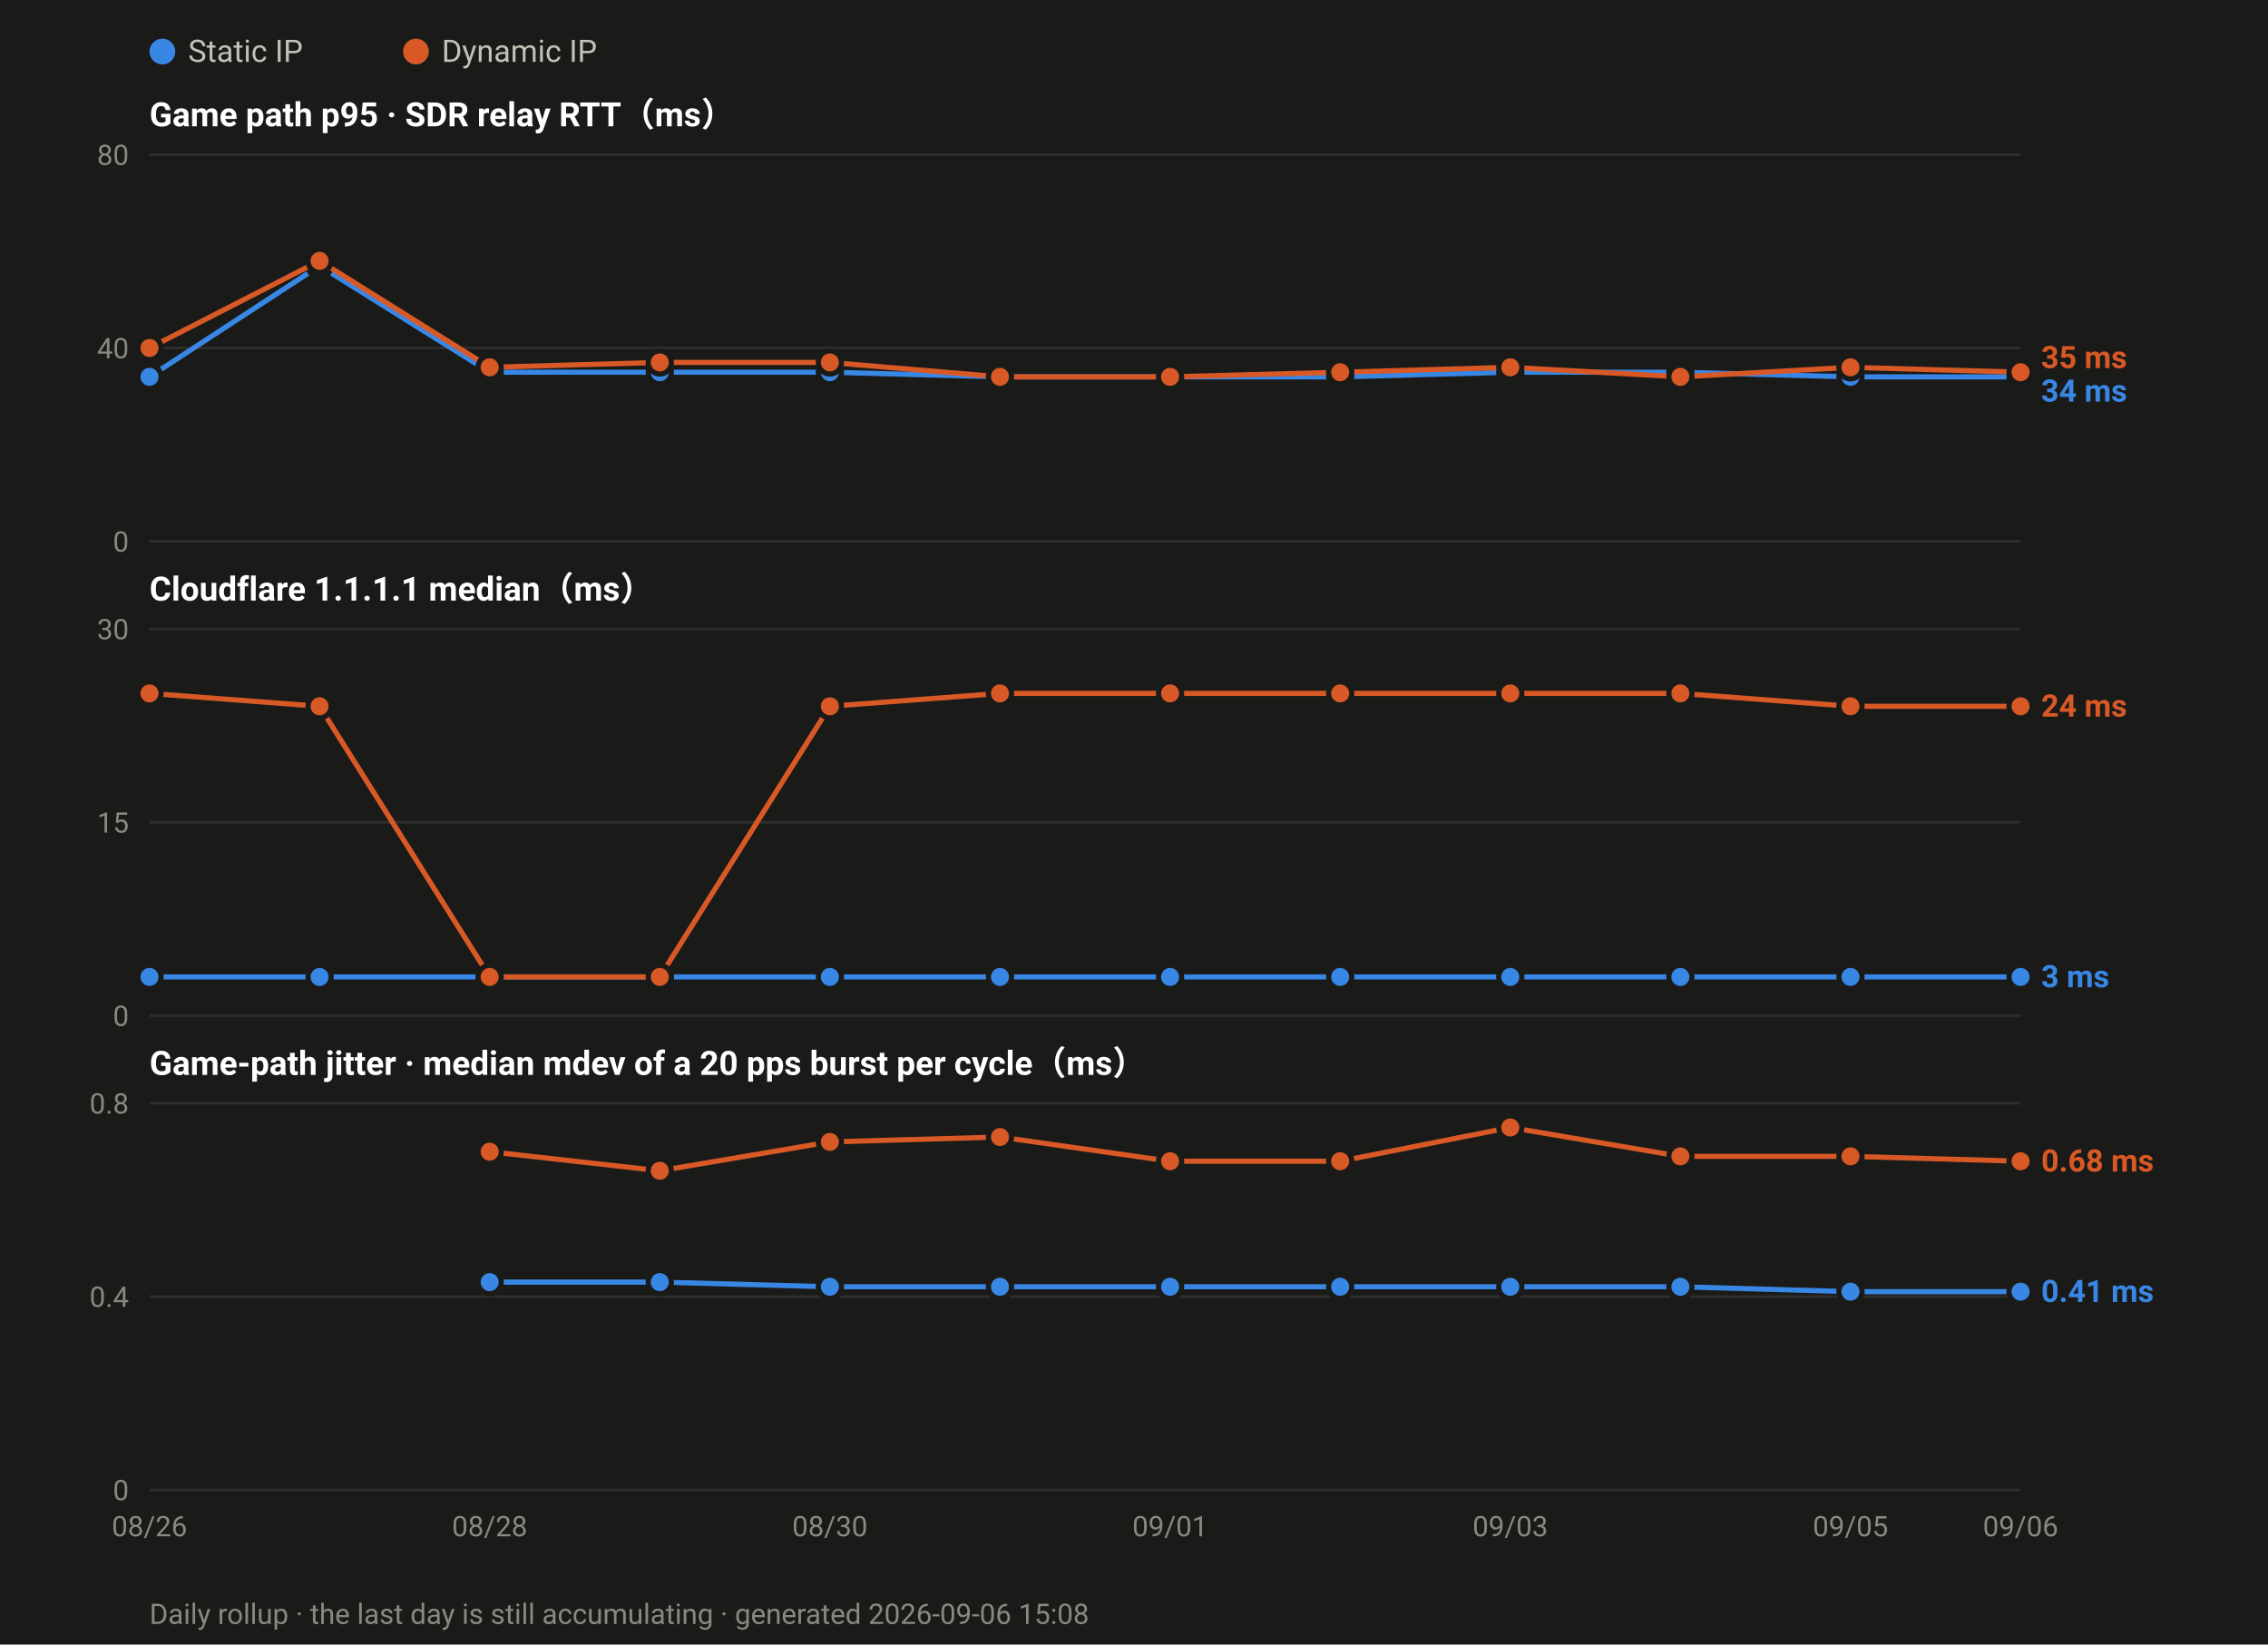
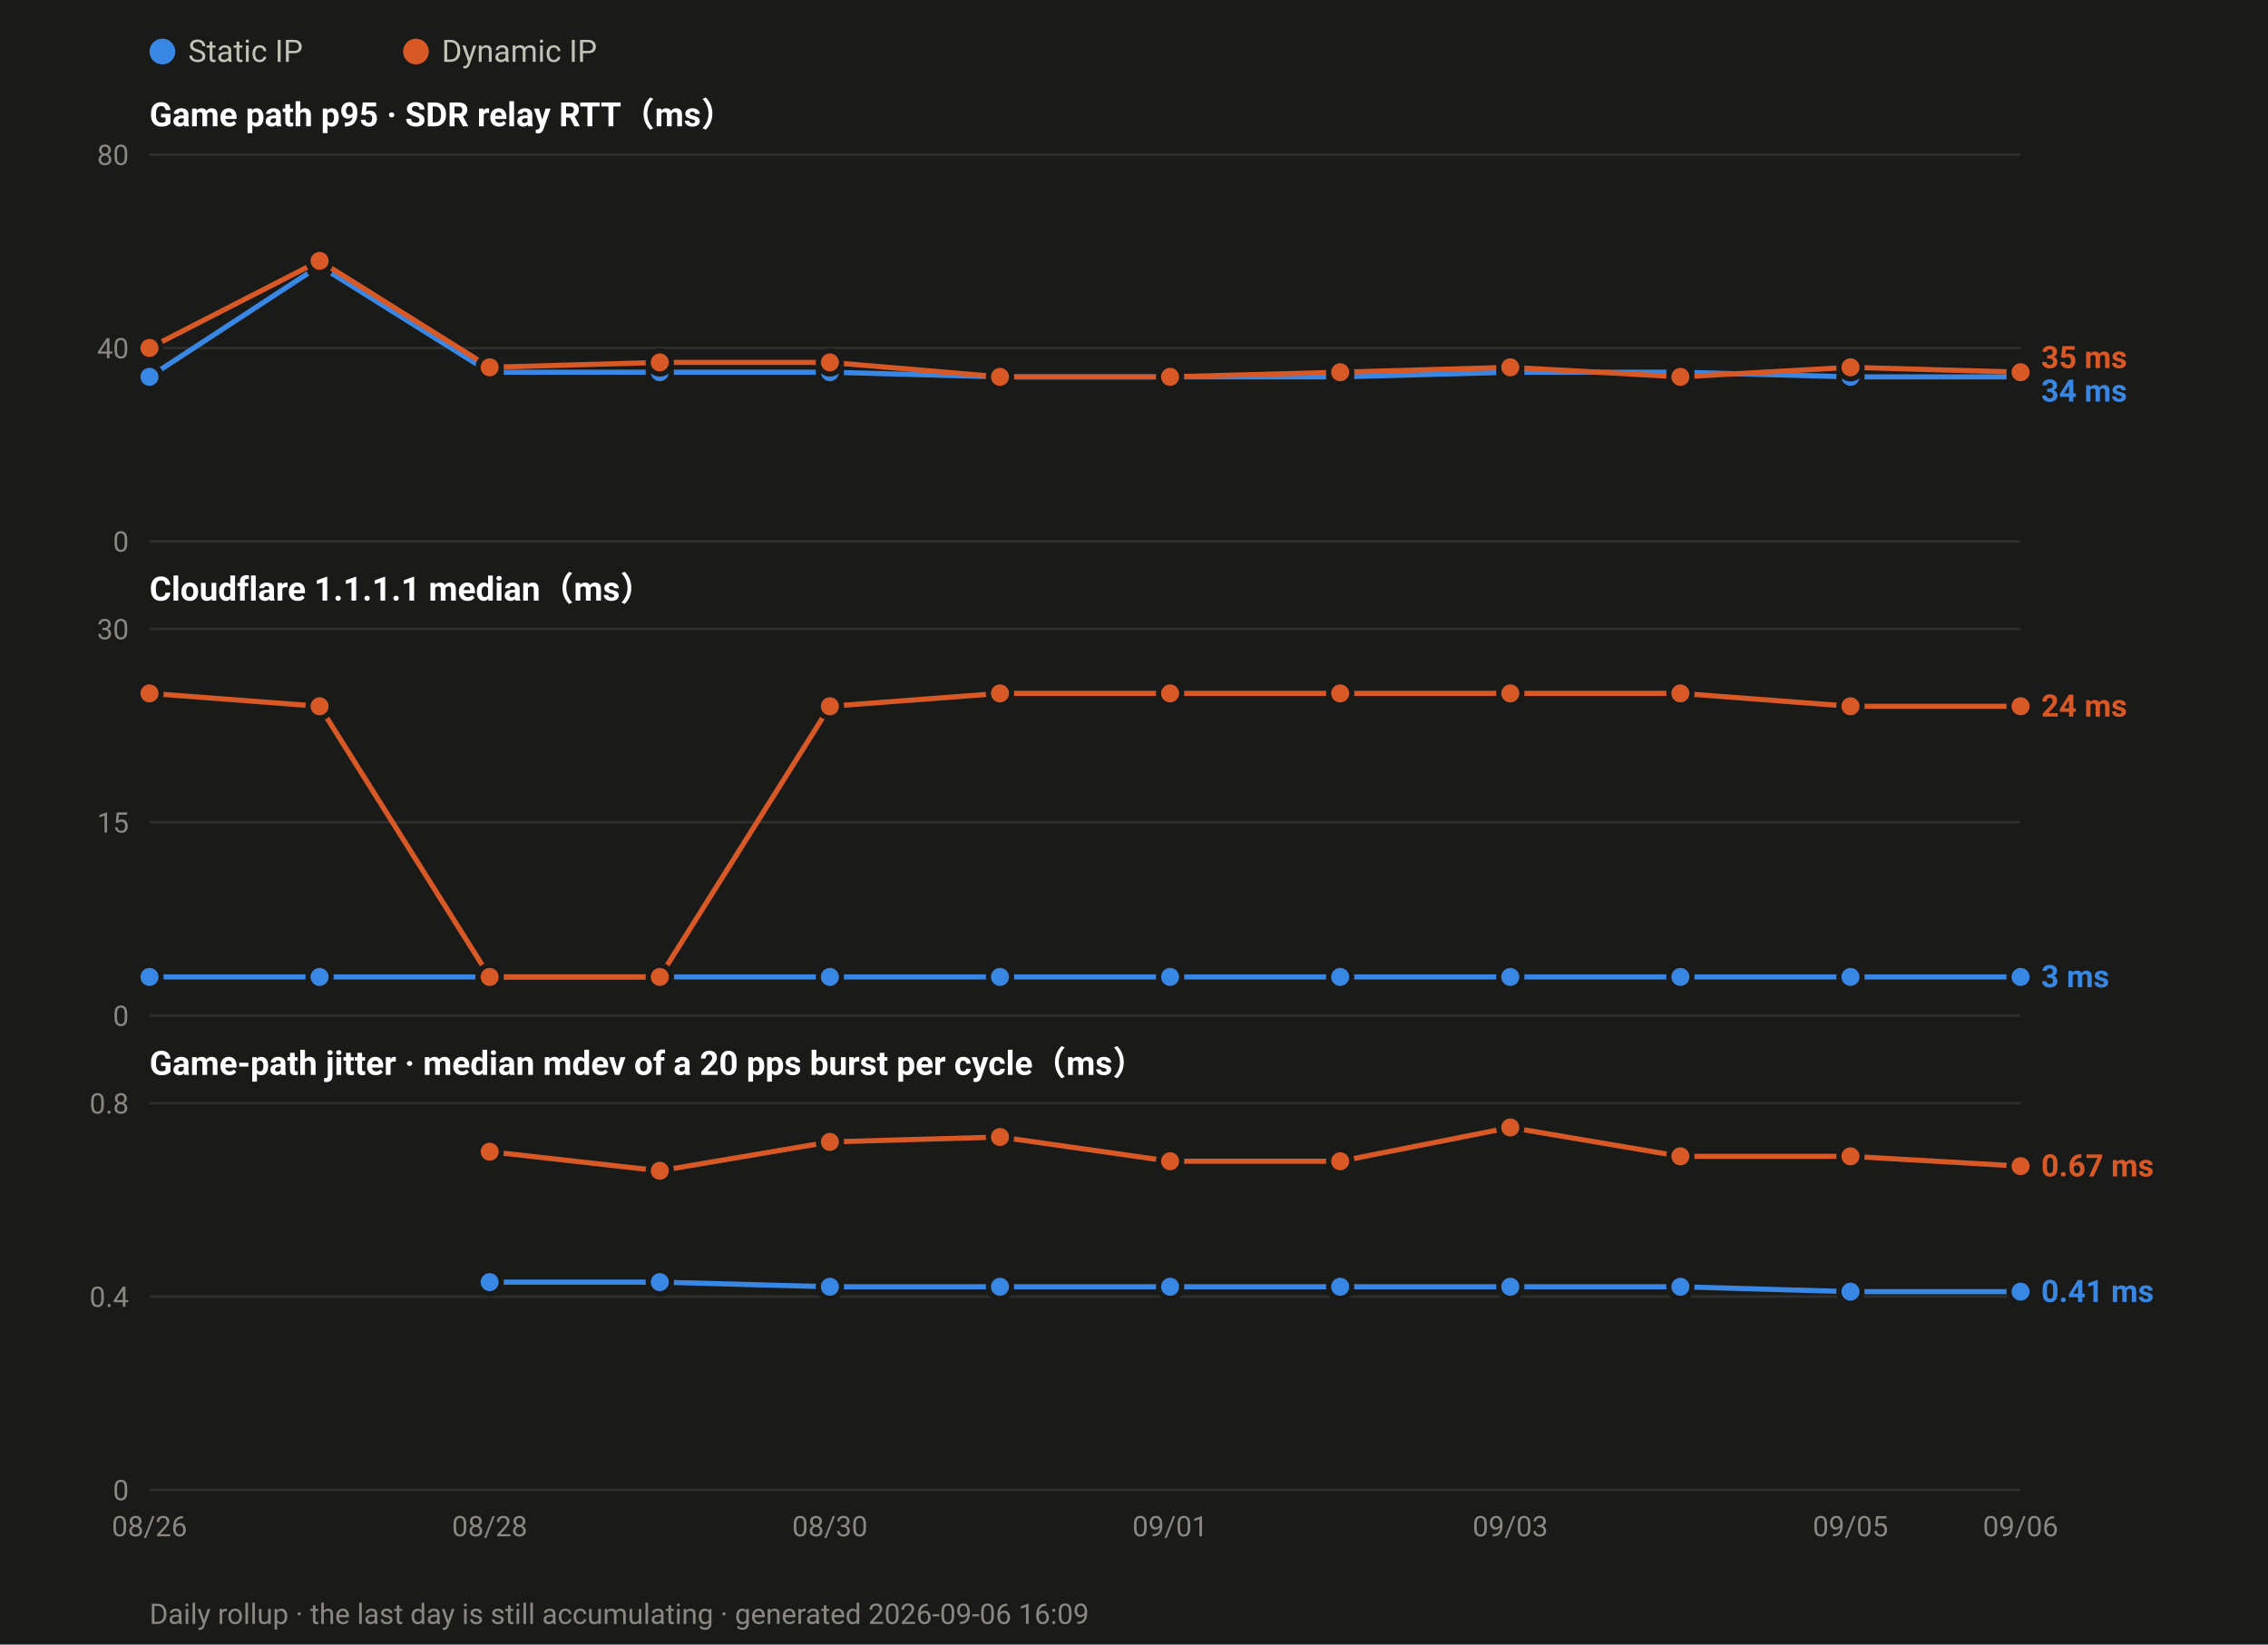
<svg xmlns="http://www.w3.org/2000/svg" width="880" height="638" viewBox="0 0 880 638" font-family="ui-sans-serif,-apple-system,Segoe UI,Roboto,Helvetica,Arial,sans-serif">
  <rect width="880" height="638" fill="#1a1a19" />
  <circle cx="63.0" cy="20" r="5" fill="#3987e5" />
  <text x="73.0" y="24" font-size="12" fill="#c3c2b7">Static IP</text>
  <circle cx="161.4" cy="20" r="5" fill="#d95926" />
  <text x="171.4" y="24" font-size="12" fill="#c3c2b7">Dynamic IP</text>
  <text x="58" y="49.0" font-size="13" font-weight="600" fill="#ffffff">Game path p95 · SDR relay RTT（ms）</text>
  <line x1="58" y1="210.0" x2="784.0" y2="210.0" stroke="#2e2e2c" stroke-width="1" />
  <text x="50" y="214.0" font-size="11" text-anchor="end" fill="#8a8880">0</text>
  <line x1="58" y1="135.0" x2="784.0" y2="135.0" stroke="#2e2e2c" stroke-width="1" />
  <text x="50" y="139.0" font-size="11" text-anchor="end" fill="#8a8880">40</text>
  <line x1="58" y1="60.0" x2="784.0" y2="60.0" stroke="#2e2e2c" stroke-width="1" />
  <text x="50" y="64.0" font-size="11" text-anchor="end" fill="#8a8880">80</text>
  <polyline fill="none" stroke="#3987e5" stroke-width="2" stroke-linejoin="round" points="58.0,146.2 124.0,103.1 190.0,144.4 256.0,144.4 322.0,144.4 388.0,146.2 454.0,146.2 520.0,146.2 586.0,144.4 652.0,144.4 718.0,146.2 784.0,146.2" />
  <circle cx="58.0" cy="146.2" r="4.5" fill="#3987e5" stroke="#1a1a19" stroke-width="2" />
  <circle cx="124.0" cy="103.1" r="4.5" fill="#3987e5" stroke="#1a1a19" stroke-width="2" />
  <circle cx="190.0" cy="144.4" r="4.5" fill="#3987e5" stroke="#1a1a19" stroke-width="2" />
  <circle cx="256.0" cy="144.4" r="4.5" fill="#3987e5" stroke="#1a1a19" stroke-width="2" />
  <circle cx="322.0" cy="144.4" r="4.5" fill="#3987e5" stroke="#1a1a19" stroke-width="2" />
  <circle cx="388.0" cy="146.2" r="4.5" fill="#3987e5" stroke="#1a1a19" stroke-width="2" />
  <circle cx="454.0" cy="146.2" r="4.5" fill="#3987e5" stroke="#1a1a19" stroke-width="2" />
  <circle cx="520.0" cy="146.2" r="4.5" fill="#3987e5" stroke="#1a1a19" stroke-width="2" />
  <circle cx="586.0" cy="144.4" r="4.5" fill="#3987e5" stroke="#1a1a19" stroke-width="2" />
  <circle cx="652.0" cy="144.4" r="4.5" fill="#3987e5" stroke="#1a1a19" stroke-width="2" />
  <circle cx="718.0" cy="146.2" r="4.5" fill="#3987e5" stroke="#1a1a19" stroke-width="2" />
  <circle cx="784.0" cy="146.2" r="4.5" fill="#3987e5" stroke="#1a1a19" stroke-width="2" />
  <polyline fill="none" stroke="#d95926" stroke-width="2" stroke-linejoin="round" points="58.0,135.0 124.0,101.2 190.0,142.5 256.0,140.6 322.0,140.6 388.0,146.2 454.0,146.2 520.0,144.4 586.0,142.5 652.0,146.2 718.0,142.5 784.0,144.4" />
  <circle cx="58.0" cy="135.0" r="4.5" fill="#d95926" stroke="#1a1a19" stroke-width="2" />
  <circle cx="124.0" cy="101.2" r="4.5" fill="#d95926" stroke="#1a1a19" stroke-width="2" />
  <circle cx="190.0" cy="142.5" r="4.5" fill="#d95926" stroke="#1a1a19" stroke-width="2" />
  <circle cx="256.0" cy="140.6" r="4.5" fill="#d95926" stroke="#1a1a19" stroke-width="2" />
  <circle cx="322.0" cy="140.6" r="4.5" fill="#d95926" stroke="#1a1a19" stroke-width="2" />
  <circle cx="388.0" cy="146.2" r="4.5" fill="#d95926" stroke="#1a1a19" stroke-width="2" />
  <circle cx="454.0" cy="146.2" r="4.5" fill="#d95926" stroke="#1a1a19" stroke-width="2" />
  <circle cx="520.0" cy="144.4" r="4.5" fill="#d95926" stroke="#1a1a19" stroke-width="2" />
  <circle cx="586.0" cy="142.5" r="4.5" fill="#d95926" stroke="#1a1a19" stroke-width="2" />
  <circle cx="652.0" cy="146.2" r="4.5" fill="#d95926" stroke="#1a1a19" stroke-width="2" />
  <circle cx="718.0" cy="142.5" r="4.5" fill="#d95926" stroke="#1a1a19" stroke-width="2" />
  <circle cx="784.0" cy="144.4" r="4.5" fill="#d95926" stroke="#1a1a19" stroke-width="2" />
  <text x="792.0" y="142.8" font-size="12" font-weight="600" fill="#d95926">35 ms</text>
  <text x="792.0" y="155.8" font-size="12" font-weight="600" fill="#3987e5">34 ms</text>
  <text x="58" y="233.0" font-size="13" font-weight="600" fill="#ffffff">Cloudflare 1.1.1.1 median（ms）</text>
  <line x1="58" y1="394.0" x2="784.0" y2="394.0" stroke="#2e2e2c" stroke-width="1" />
  <text x="50" y="398.0" font-size="11" text-anchor="end" fill="#8a8880">0</text>
  <line x1="58" y1="319.0" x2="784.0" y2="319.0" stroke="#2e2e2c" stroke-width="1" />
  <text x="50" y="323.0" font-size="11" text-anchor="end" fill="#8a8880">15</text>
  <line x1="58" y1="244.0" x2="784.0" y2="244.0" stroke="#2e2e2c" stroke-width="1" />
  <text x="50" y="248.0" font-size="11" text-anchor="end" fill="#8a8880">30</text>
  <polyline fill="none" stroke="#3987e5" stroke-width="2" stroke-linejoin="round" points="58.0,379.0 124.0,379.0 190.0,379.0 256.0,379.0 322.0,379.0 388.0,379.0 454.0,379.0 520.0,379.0 586.0,379.0 652.0,379.0 718.0,379.0 784.0,379.0" />
  <circle cx="58.0" cy="379.0" r="4.5" fill="#3987e5" stroke="#1a1a19" stroke-width="2" />
  <circle cx="124.0" cy="379.0" r="4.5" fill="#3987e5" stroke="#1a1a19" stroke-width="2" />
  <circle cx="190.0" cy="379.0" r="4.5" fill="#3987e5" stroke="#1a1a19" stroke-width="2" />
  <circle cx="256.0" cy="379.0" r="4.5" fill="#3987e5" stroke="#1a1a19" stroke-width="2" />
  <circle cx="322.0" cy="379.0" r="4.5" fill="#3987e5" stroke="#1a1a19" stroke-width="2" />
  <circle cx="388.0" cy="379.0" r="4.5" fill="#3987e5" stroke="#1a1a19" stroke-width="2" />
  <circle cx="454.0" cy="379.0" r="4.5" fill="#3987e5" stroke="#1a1a19" stroke-width="2" />
  <circle cx="520.0" cy="379.0" r="4.5" fill="#3987e5" stroke="#1a1a19" stroke-width="2" />
  <circle cx="586.0" cy="379.0" r="4.5" fill="#3987e5" stroke="#1a1a19" stroke-width="2" />
  <circle cx="652.0" cy="379.0" r="4.5" fill="#3987e5" stroke="#1a1a19" stroke-width="2" />
  <circle cx="718.0" cy="379.0" r="4.5" fill="#3987e5" stroke="#1a1a19" stroke-width="2" />
  <circle cx="784.0" cy="379.0" r="4.5" fill="#3987e5" stroke="#1a1a19" stroke-width="2" />
  <polyline fill="none" stroke="#d95926" stroke-width="2" stroke-linejoin="round" points="58.0,269.0 124.0,274.0 190.0,379.0 256.0,379.0 322.0,274.0 388.0,269.0 454.0,269.0 520.0,269.0 586.0,269.0 652.0,269.0 718.0,274.0 784.0,274.0" />
  <circle cx="58.0" cy="269.0" r="4.5" fill="#d95926" stroke="#1a1a19" stroke-width="2" />
  <circle cx="124.0" cy="274.0" r="4.5" fill="#d95926" stroke="#1a1a19" stroke-width="2" />
  <circle cx="190.0" cy="379.0" r="4.5" fill="#d95926" stroke="#1a1a19" stroke-width="2" />
  <circle cx="256.0" cy="379.0" r="4.5" fill="#d95926" stroke="#1a1a19" stroke-width="2" />
  <circle cx="322.0" cy="274.0" r="4.5" fill="#d95926" stroke="#1a1a19" stroke-width="2" />
  <circle cx="388.0" cy="269.0" r="4.5" fill="#d95926" stroke="#1a1a19" stroke-width="2" />
  <circle cx="454.0" cy="269.0" r="4.5" fill="#d95926" stroke="#1a1a19" stroke-width="2" />
  <circle cx="520.0" cy="269.0" r="4.5" fill="#d95926" stroke="#1a1a19" stroke-width="2" />
  <circle cx="586.0" cy="269.0" r="4.5" fill="#d95926" stroke="#1a1a19" stroke-width="2" />
  <circle cx="652.0" cy="269.0" r="4.5" fill="#d95926" stroke="#1a1a19" stroke-width="2" />
  <circle cx="718.0" cy="274.0" r="4.5" fill="#d95926" stroke="#1a1a19" stroke-width="2" />
  <circle cx="784.0" cy="274.0" r="4.5" fill="#d95926" stroke="#1a1a19" stroke-width="2" />
  <text x="792.0" y="278.0" font-size="12" font-weight="600" fill="#d95926">24 ms</text>
  <text x="792.0" y="383.0" font-size="12" font-weight="600" fill="#3987e5">3 ms</text>
  <text x="58" y="417.0" font-size="13" font-weight="600" fill="#ffffff">Game-path jitter · median mdev of a 20 pps burst per cycle（ms）</text>
  <line x1="58" y1="578.0" x2="784.0" y2="578.0" stroke="#2e2e2c" stroke-width="1" />
  <text x="50" y="582.0" font-size="11" text-anchor="end" fill="#8a8880">0</text>
  <line x1="58" y1="503.0" x2="784.0" y2="503.0" stroke="#2e2e2c" stroke-width="1" />
  <text x="50" y="507.0" font-size="11" text-anchor="end" fill="#8a8880">0.4</text>
  <line x1="58" y1="428.0" x2="784.0" y2="428.0" stroke="#2e2e2c" stroke-width="1" />
  <text x="50" y="432.0" font-size="11" text-anchor="end" fill="#8a8880">0.8</text>
  <polyline fill="none" stroke="#3987e5" stroke-width="2" stroke-linejoin="round" points="190.0,497.4 256.0,497.4 322.0,499.2 388.0,499.2 454.0,499.2 520.0,499.2 586.0,499.2 652.0,499.2 718.0,501.1 784.0,501.1" />
  <circle cx="190.0" cy="497.4" r="4.5" fill="#3987e5" stroke="#1a1a19" stroke-width="2" />
  <circle cx="256.0" cy="497.4" r="4.5" fill="#3987e5" stroke="#1a1a19" stroke-width="2" />
  <circle cx="322.0" cy="499.2" r="4.5" fill="#3987e5" stroke="#1a1a19" stroke-width="2" />
  <circle cx="388.0" cy="499.2" r="4.5" fill="#3987e5" stroke="#1a1a19" stroke-width="2" />
  <circle cx="454.0" cy="499.2" r="4.5" fill="#3987e5" stroke="#1a1a19" stroke-width="2" />
  <circle cx="520.0" cy="499.2" r="4.5" fill="#3987e5" stroke="#1a1a19" stroke-width="2" />
  <circle cx="586.0" cy="499.2" r="4.5" fill="#3987e5" stroke="#1a1a19" stroke-width="2" />
  <circle cx="652.0" cy="499.2" r="4.5" fill="#3987e5" stroke="#1a1a19" stroke-width="2" />
  <circle cx="718.0" cy="501.1" r="4.5" fill="#3987e5" stroke="#1a1a19" stroke-width="2" />
  <circle cx="784.0" cy="501.1" r="4.5" fill="#3987e5" stroke="#1a1a19" stroke-width="2" />
-   <polyline fill="none" stroke="#d95926" stroke-width="2" stroke-linejoin="round" points="190.0,446.8 256.0,454.2 322.0,443.0 388.0,441.1 454.0,450.5 520.0,450.5 586.0,437.4 652.0,448.6 718.0,448.6 784.0,450.5" />
+   <polyline fill="none" stroke="#d95926" stroke-width="2" stroke-linejoin="round" points="190.0,446.8 256.0,454.2 322.0,443.0 388.0,441.1 454.0,450.5 520.0,450.5 586.0,437.4 652.0,448.6 718.0,448.6 784.0,452.4" />
  <circle cx="190.0" cy="446.8" r="4.5" fill="#d95926" stroke="#1a1a19" stroke-width="2" />
  <circle cx="256.0" cy="454.2" r="4.5" fill="#d95926" stroke="#1a1a19" stroke-width="2" />
  <circle cx="322.0" cy="443.0" r="4.5" fill="#d95926" stroke="#1a1a19" stroke-width="2" />
  <circle cx="388.0" cy="441.1" r="4.5" fill="#d95926" stroke="#1a1a19" stroke-width="2" />
  <circle cx="454.0" cy="450.5" r="4.5" fill="#d95926" stroke="#1a1a19" stroke-width="2" />
  <circle cx="520.0" cy="450.5" r="4.5" fill="#d95926" stroke="#1a1a19" stroke-width="2" />
  <circle cx="586.0" cy="437.4" r="4.5" fill="#d95926" stroke="#1a1a19" stroke-width="2" />
  <circle cx="652.0" cy="448.6" r="4.5" fill="#d95926" stroke="#1a1a19" stroke-width="2" />
  <circle cx="718.0" cy="448.6" r="4.5" fill="#d95926" stroke="#1a1a19" stroke-width="2" />
-   <circle cx="784.0" cy="450.5" r="4.5" fill="#d95926" stroke="#1a1a19" stroke-width="2" />
-   <text x="792.0" y="454.5" font-size="12" font-weight="600" fill="#d95926">0.68 ms</text>
+   <circle cx="784.0" cy="452.4" r="4.5" fill="#d95926" stroke="#1a1a19" stroke-width="2" />
+   <text x="792.0" y="456.4" font-size="12" font-weight="600" fill="#d95926">0.67 ms</text>
  <text x="792.0" y="505.1" font-size="12" font-weight="600" fill="#3987e5">0.41 ms</text>
  <text x="58.0" y="596.0" font-size="11" text-anchor="middle" fill="#8a8880">08/26</text>
  <text x="190.0" y="596.0" font-size="11" text-anchor="middle" fill="#8a8880">08/28</text>
  <text x="322.0" y="596.0" font-size="11" text-anchor="middle" fill="#8a8880">08/30</text>
  <text x="454.0" y="596.0" font-size="11" text-anchor="middle" fill="#8a8880">09/01</text>
  <text x="586.0" y="596.0" font-size="11" text-anchor="middle" fill="#8a8880">09/03</text>
  <text x="718.0" y="596.0" font-size="11" text-anchor="middle" fill="#8a8880">09/05</text>
  <text x="784.0" y="596.0" font-size="11" text-anchor="middle" fill="#8a8880">09/06</text>
-   <text x="58" y="630" font-size="11" fill="#8a8880">Daily rollup · the last day is still accumulating · generated 2026-09-06 15:08</text>
+   <text x="58" y="630" font-size="11" fill="#8a8880">Daily rollup · the last day is still accumulating · generated 2026-09-06 16:09</text>
</svg>
